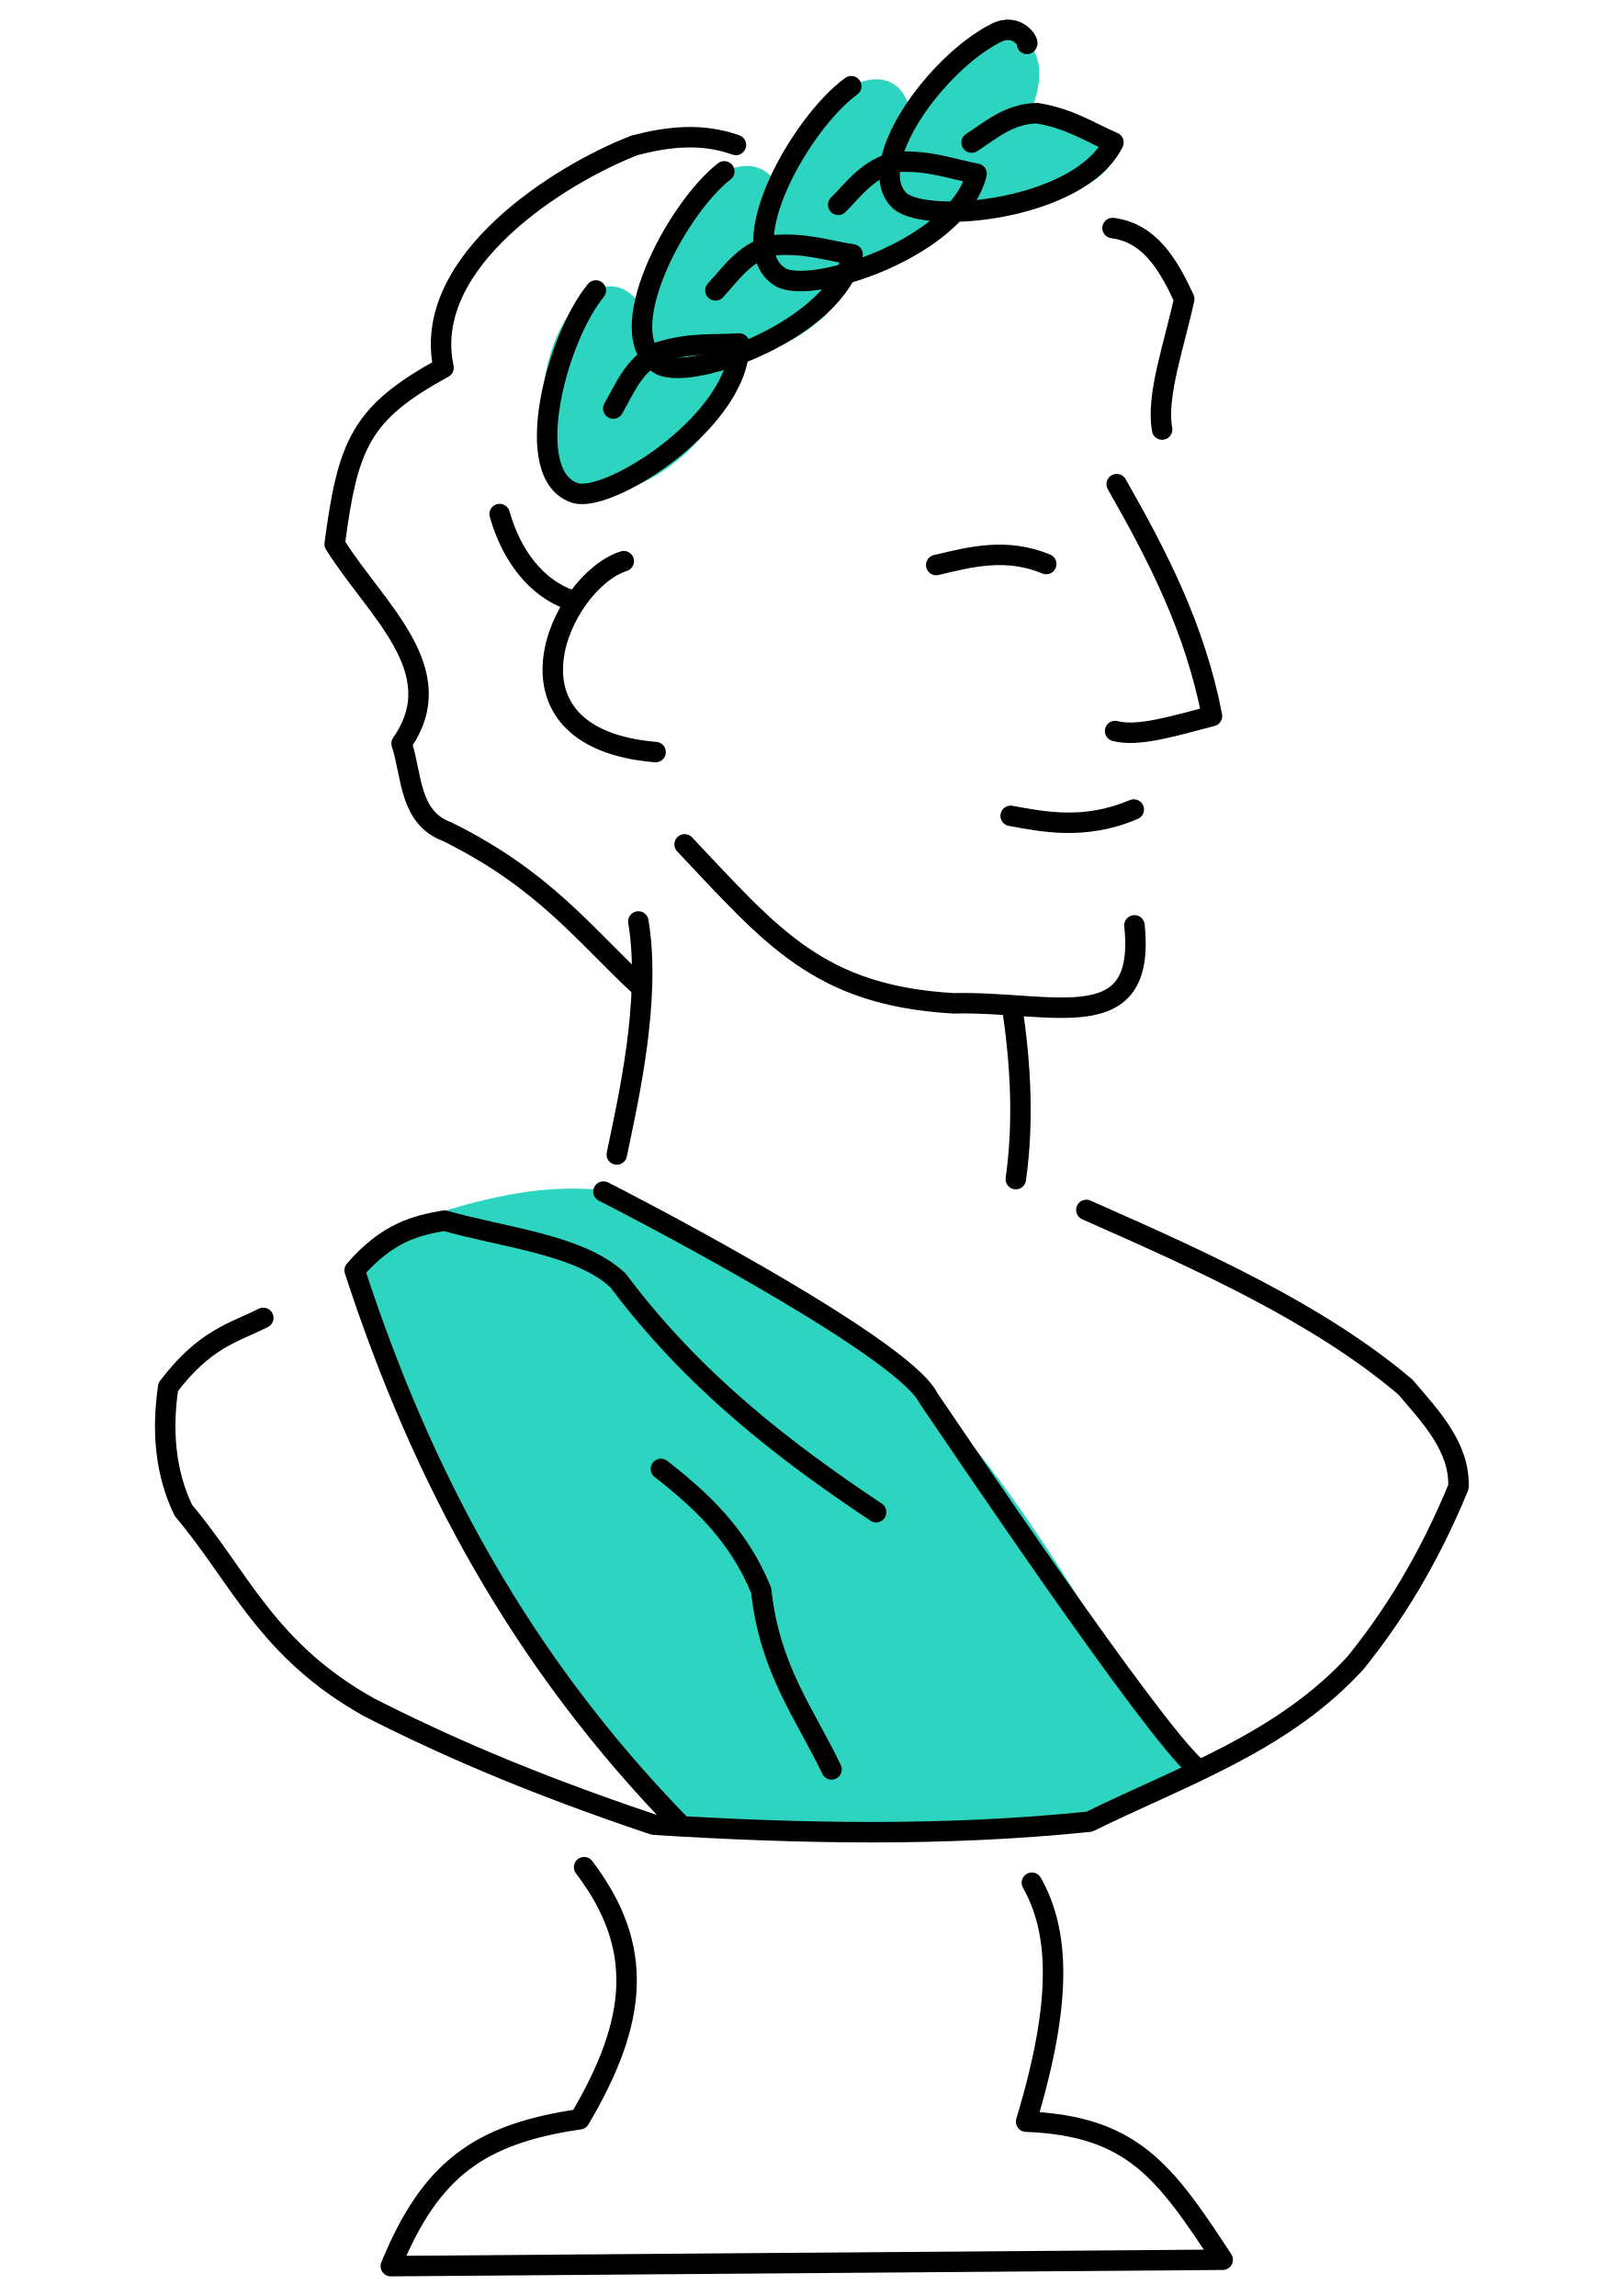
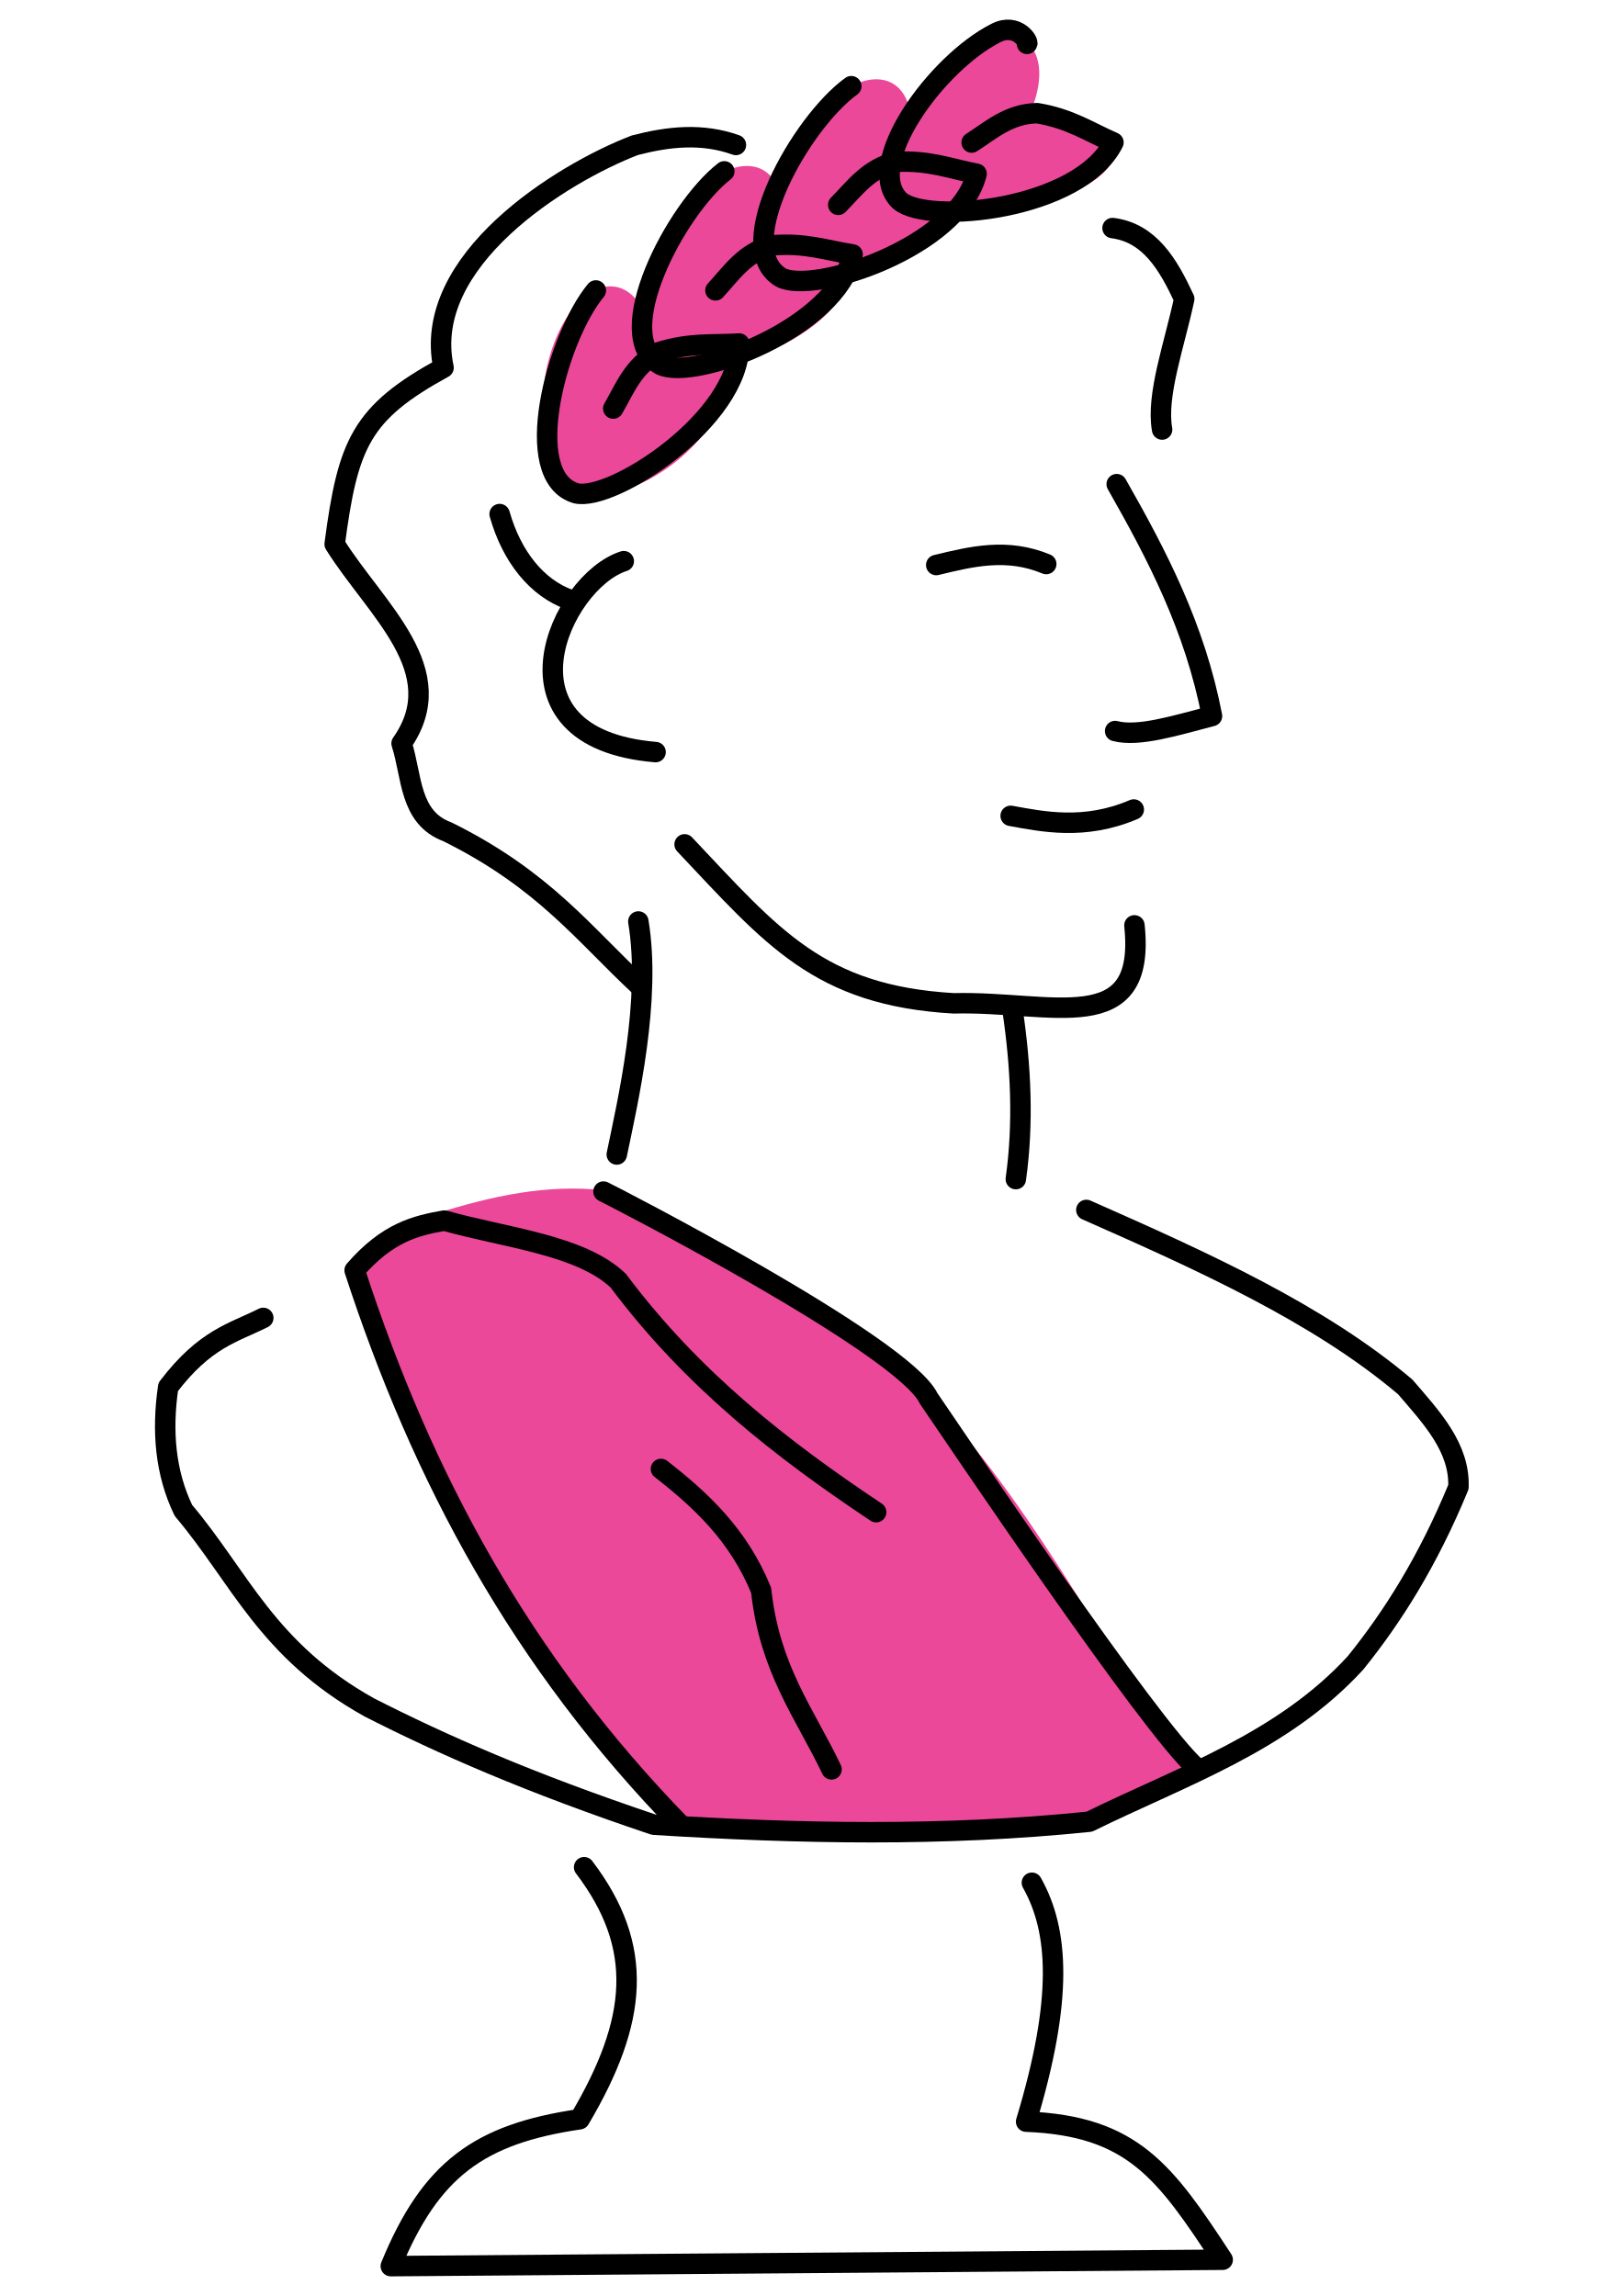
<svg xmlns="http://www.w3.org/2000/svg" height="297mm" viewBox="0 0 210 297" width="210mm">
  <g stroke-linecap="round" stroke-linejoin="round">
-     <path d="m490.801 16.982a26.518 48.698 39.742 0 0 -40.213 23.951 26.518 48.698 39.742 0 0 -6.834 9.352 26.518 48.698 29.562 0 0 -7.387-9.467 26.518 48.698 29.562 0 0 -47.086 28.979 26.518 48.698 29.562 0 0 -8.898 22.461 26.518 48.698 29.562 0 0 -7.238-9.064 26.518 48.698 29.562 0 0 -47.086 28.979 26.518 48.698 29.562 0 0 -9.977 40.471 26.893 53.181 68.511 0 0 -.527 1.193 26.518 48.698 9.72 0 0 -14.527-13.604 26.518 48.698 9.72 0 0 -34.455 43.24 26.518 48.698 9.72 0 0 9.91 48.748 26.518 48.698 49.523 0 0 1.898 2.918 26.518 48.698 49.523 0 0 54.15-11.164 26.518 48.698 49.523 0 0 23.041-46.305 26.893 53.181 68.511 0 0 21.195-6.41 26.893 53.181 68.511 0 0 37.852-35.682 26.893 53.181 68.511 0 0 22.127-6.576 26.893 53.181 68.511 0 0 34.852-27.381 22.845 53.045 83.722 0 0 26.895-.801 22.845 53.045 83.722 0 0 45.854-29.721 22.845 53.045 83.722 0 0 -40.789-15.91 26.518 48.698 39.742 0 0 -1.502-34.457 26.518 48.698 39.742 0 0 -11.254-3.75z" fill="#2dd4bf" opacity=".998" stroke-width="6.827" transform="scale(.2645833)" />
-     <g stroke-width="2.646">
-       <path d="m45.744 164.065 10.571-7.056c7.252-2.313 14.504-3.861 21.757-3.04 14.94 6.448 29.096 13.39 40.234 24.597 14.086 14.174 24.28 33.706 35.509 51.457l-15.639 6.292-50.014.106-27.085-35.611z" fill="#2dd4bf" opacity=".998" />
-       <path d="m140.501 156.512c15.075 6.659 30.042 13.397 41.243 22.892 3.411 3.969 7.071 7.86 6.882 12.95-3.963 9.608-8.495 16.772-13.306 22.741-9.417 10.292-22.399 14.632-34.436 20.551-18.777 1.937-37.554 1.559-56.332.388-16.14-5.419-27.406-10.389-36.82-15.189-13.249-7.397-16.708-16.831-24.012-25.464-2.338-4.859-2.803-10.235-1.966-15.97 4.782-6.281 8.409-6.977 12.296-8.932" fill="none" stroke="#000" />
-       <path d="m133.458 243.541c3.485 6.185 4.067 14.999-.746 30.905 13.797.541 17.97 6.492 25.424 17.863l-107.591.827c5.15-12.558 11.458-17.1 24.419-19 7.579-12.809 8.402-22.305.582-32.602" fill="none" stroke="#000" />
-       <path d="m154.786 228.726c-5.838-4.971-31.932-43.825-34.686-47.84-3.311-6.889-41.057-26.287-42.051-26.749" fill="none" stroke="#000" />
-       <path d="m113.316 195.608c-12.102-8.07-23.729-17.072-33.37-29.962-4.893-4.629-14.549-5.518-22.485-7.757-3.642.645-7.316 1.497-11.595 6.432 8.767 26.919 21.567 50.64 42.244 71.838" fill="none" stroke="#000" />
-       <path d="m107.546 228.881c-3.43-7.202-8.001-12.924-9.101-23.151-2.921-7.17-7.778-11.667-12.961-15.714" fill="none" stroke="#000" />
-       <path d="m79.771 149.341c1.442-6.934 4.479-20.011 2.788-30.142" fill="none" stroke="#000" />
-       <path d="m82.811 127.614c-7.316-6.782-12.416-13.806-24.946-20.015-4.968-1.833-4.558-7.221-5.927-11.433 6.624-9.418-3.358-17.292-8.654-25.779 1.71-12.979 3.383-16.967 14.081-22.823-2.966-13.817 15.231-25.117 24.739-28.774 4.358-1.134 8.717-1.605 13.075-.038" fill="none" stroke="#000" />
-       <path d="m131.381 152.524c1.017-7.285.654-14.571-.419-21.856" fill="none" stroke="#000" />
-       <path d="m146.721 119.701c1.562 14.781-10.634 9.762-23.39 10.085-17.42-1.015-23.434-8.548-34.789-20.564" fill="none" stroke="#000" />
-       <path d="m84.789 97.288c-21.563-1.817-12.309-22.084-4.114-24.697" fill="none" stroke="#000" />
-       <path d="m64.62 66.497c1.566 5.524 4.828 9.574 9.072 11.083" fill="none" stroke="#000" />
-       <path d="m146.635 104.714c-6.4 2.745-11.883 1.547-15.921.82" fill="none" stroke="#000" />
-       <path d="m135.314 72.96c-5.084-2.113-9.653-.974-14.227.131" fill="none" stroke="#000" />
-       <path d="m144.224 94.564c3.014.807 7.916-.747 12.528-1.939-2.208-11.469-7.118-20.848-12.325-29.997" fill="none" stroke="#000" />
-       <path d="m150.301 55.562c-.801-4.416 1.628-11.073 2.859-16.899-2.088-4.491-4.48-8.546-9.271-9.163" fill="none" stroke="#000" />
-       <path d="m77.062 37.573c-5.081 6.153-9.875 24.114-2.549 26.238 4.643 1.112 21.241-9.6 21.095-19.377-3.402.228-6.4-.17-10.512 1.159-3.219 1.76-4.259 4.632-5.782 7.256" fill="none" stroke="#000" />
-       <path d="m93.677 22.164c-6.304 4.892-14.911 21.37-8.228 25.044 4.287 2.101 22.827-4.721 24.823-14.293-3.369-.522-6.208-1.566-10.511-1.169-3.526 1.013-5.169 3.588-7.23 5.816" fill="none" stroke="#000" />
-       <path d="m110.098 11.15c-6.472 4.668-15.653 20.833-9.103 24.74 4.211 2.25 22.978-3.915 25.31-13.412-3.349-.64-6.149-1.784-10.464-1.538-3.56.889-5.292 3.404-7.43 5.558" fill="none" stroke="#000" />
-       <path d="m132.826 5.674c.33-.137-1.245-2.813-4.013-1.411-7.74 3.917-17.316 17.099-12.436 21.72 3.617 3.116 23.279 1.199 27.629-7.558-3.128-1.356-5.611-3.084-9.875-3.787-3.668.09-5.908 2.165-8.464 3.8" fill="none" stroke="#000" />
+     <g fill="#ec4899" opacity=".999">
+       <path d="m490.801 16.982a26.518 48.698 39.742 0 0 -40.213 23.951 26.518 48.698 39.742 0 0 -6.834 9.352 26.518 48.698 29.562 0 0 -7.387-9.467 26.518 48.698 29.562 0 0 -47.086 28.979 26.518 48.698 29.562 0 0 -8.898 22.461 26.518 48.698 29.562 0 0 -7.238-9.064 26.518 48.698 29.562 0 0 -47.086 28.979 26.518 48.698 29.562 0 0 -9.977 40.471 26.893 53.181 68.511 0 0 -.527 1.193 26.518 48.698 9.72 0 0 -14.527-13.604 26.518 48.698 9.72 0 0 -34.455 43.24 26.518 48.698 9.72 0 0 9.91 48.748 26.518 48.698 49.523 0 0 1.898 2.918 26.518 48.698 49.523 0 0 54.15-11.164 26.518 48.698 49.523 0 0 23.041-46.305 26.893 53.181 68.511 0 0 21.195-6.41 26.893 53.181 68.511 0 0 37.852-35.682 26.893 53.181 68.511 0 0 22.127-6.576 26.893 53.181 68.511 0 0 34.852-27.381 22.845 53.045 83.722 0 0 26.895-.801 22.845 53.045 83.722 0 0 45.854-29.721 22.845 53.045 83.722 0 0 -40.789-15.91 26.518 48.698 39.742 0 0 -1.502-34.457 26.518 48.698 39.742 0 0 -11.254-3.75z" opacity=".998" stroke-width="6.827" transform="scale(.2645833)" />
+       <path d="m45.744 164.065 10.571-7.056c7.252-2.313 14.504-3.861 21.757-3.04 14.94 6.448 29.096 13.39 40.234 24.597 14.086 14.174 24.28 33.706 35.509 51.457l-15.639 6.292-50.014.106-27.085-35.611z" opacity=".998" stroke-width="2.646" />
+     </g>
+     <g fill="none" stroke="#000" stroke-width="2.646">
+       <path d="m140.501 156.512c15.075 6.659 30.042 13.397 41.243 22.892 3.411 3.969 7.071 7.86 6.882 12.95-3.963 9.608-8.495 16.772-13.306 22.741-9.417 10.292-22.399 14.632-34.436 20.551-18.777 1.937-37.554 1.559-56.332.388-16.14-5.419-27.406-10.389-36.82-15.189-13.249-7.397-16.708-16.831-24.012-25.464-2.338-4.859-2.803-10.235-1.966-15.97 4.782-6.281 8.409-6.977 12.296-8.932" />
+       <path d="m133.458 243.541c3.485 6.185 4.067 14.999-.746 30.905 13.797.541 17.97 6.492 25.424 17.863l-107.591.827c5.15-12.558 11.458-17.1 24.419-19 7.579-12.809 8.402-22.305.582-32.602" />
+       <path d="m154.786 228.726c-5.838-4.971-31.932-43.825-34.686-47.84-3.311-6.889-41.057-26.287-42.051-26.749" />
+       <path d="m113.316 195.608c-12.102-8.07-23.729-17.072-33.37-29.962-4.893-4.629-14.549-5.518-22.485-7.757-3.642.645-7.316 1.497-11.595 6.432 8.767 26.919 21.567 50.64 42.244 71.838" />
+       <path d="m107.546 228.881c-3.43-7.202-8.001-12.924-9.101-23.151-2.921-7.17-7.778-11.667-12.961-15.714" />
+       <path d="m79.771 149.341c1.442-6.934 4.479-20.011 2.788-30.142" />
+       <path d="m82.811 127.614c-7.316-6.782-12.416-13.806-24.946-20.015-4.968-1.833-4.558-7.221-5.927-11.433 6.624-9.418-3.358-17.292-8.654-25.779 1.71-12.979 3.383-16.967 14.081-22.823-2.966-13.817 15.231-25.117 24.739-28.774 4.358-1.134 8.717-1.605 13.075-.038" />
+       <path d="m131.381 152.524c1.017-7.285.654-14.571-.419-21.856" />
+       <path d="m146.721 119.701c1.562 14.781-10.634 9.762-23.39 10.085-17.42-1.015-23.434-8.548-34.789-20.564" />
+       <path d="m84.789 97.288c-21.563-1.817-12.309-22.084-4.114-24.697" />
+       <path d="m64.62 66.497c1.566 5.524 4.828 9.574 9.072 11.083" />
+       <path d="m146.635 104.714c-6.4 2.745-11.883 1.547-15.921.82" />
+       <path d="m135.314 72.96c-5.084-2.113-9.653-.974-14.227.131" />
+       <path d="m144.224 94.564c3.014.807 7.916-.747 12.528-1.939-2.208-11.469-7.118-20.848-12.325-29.997" />
+       <path d="m150.301 55.562c-.801-4.416 1.628-11.073 2.859-16.899-2.088-4.491-4.48-8.546-9.271-9.163" />
+       <path d="m77.062 37.573c-5.081 6.153-9.875 24.114-2.549 26.238 4.643 1.112 21.241-9.6 21.095-19.377-3.402.228-6.4-.17-10.512 1.159-3.219 1.76-4.259 4.632-5.782 7.256" />
+       <path d="m93.677 22.164c-6.304 4.892-14.911 21.37-8.228 25.044 4.287 2.101 22.827-4.721 24.823-14.293-3.369-.522-6.208-1.566-10.511-1.169-3.526 1.013-5.169 3.588-7.23 5.816" />
+       <path d="m110.098 11.15c-6.472 4.668-15.653 20.833-9.103 24.74 4.211 2.25 22.978-3.915 25.31-13.412-3.349-.64-6.149-1.784-10.464-1.538-3.56.889-5.292 3.404-7.43 5.558" />
+       <path d="m132.826 5.674c.33-.137-1.245-2.813-4.013-1.411-7.74 3.917-17.316 17.099-12.436 21.72 3.617 3.116 23.279 1.199 27.629-7.558-3.128-1.356-5.611-3.084-9.875-3.787-3.668.09-5.908 2.165-8.464 3.8" />
    </g>
  </g>
</svg>
